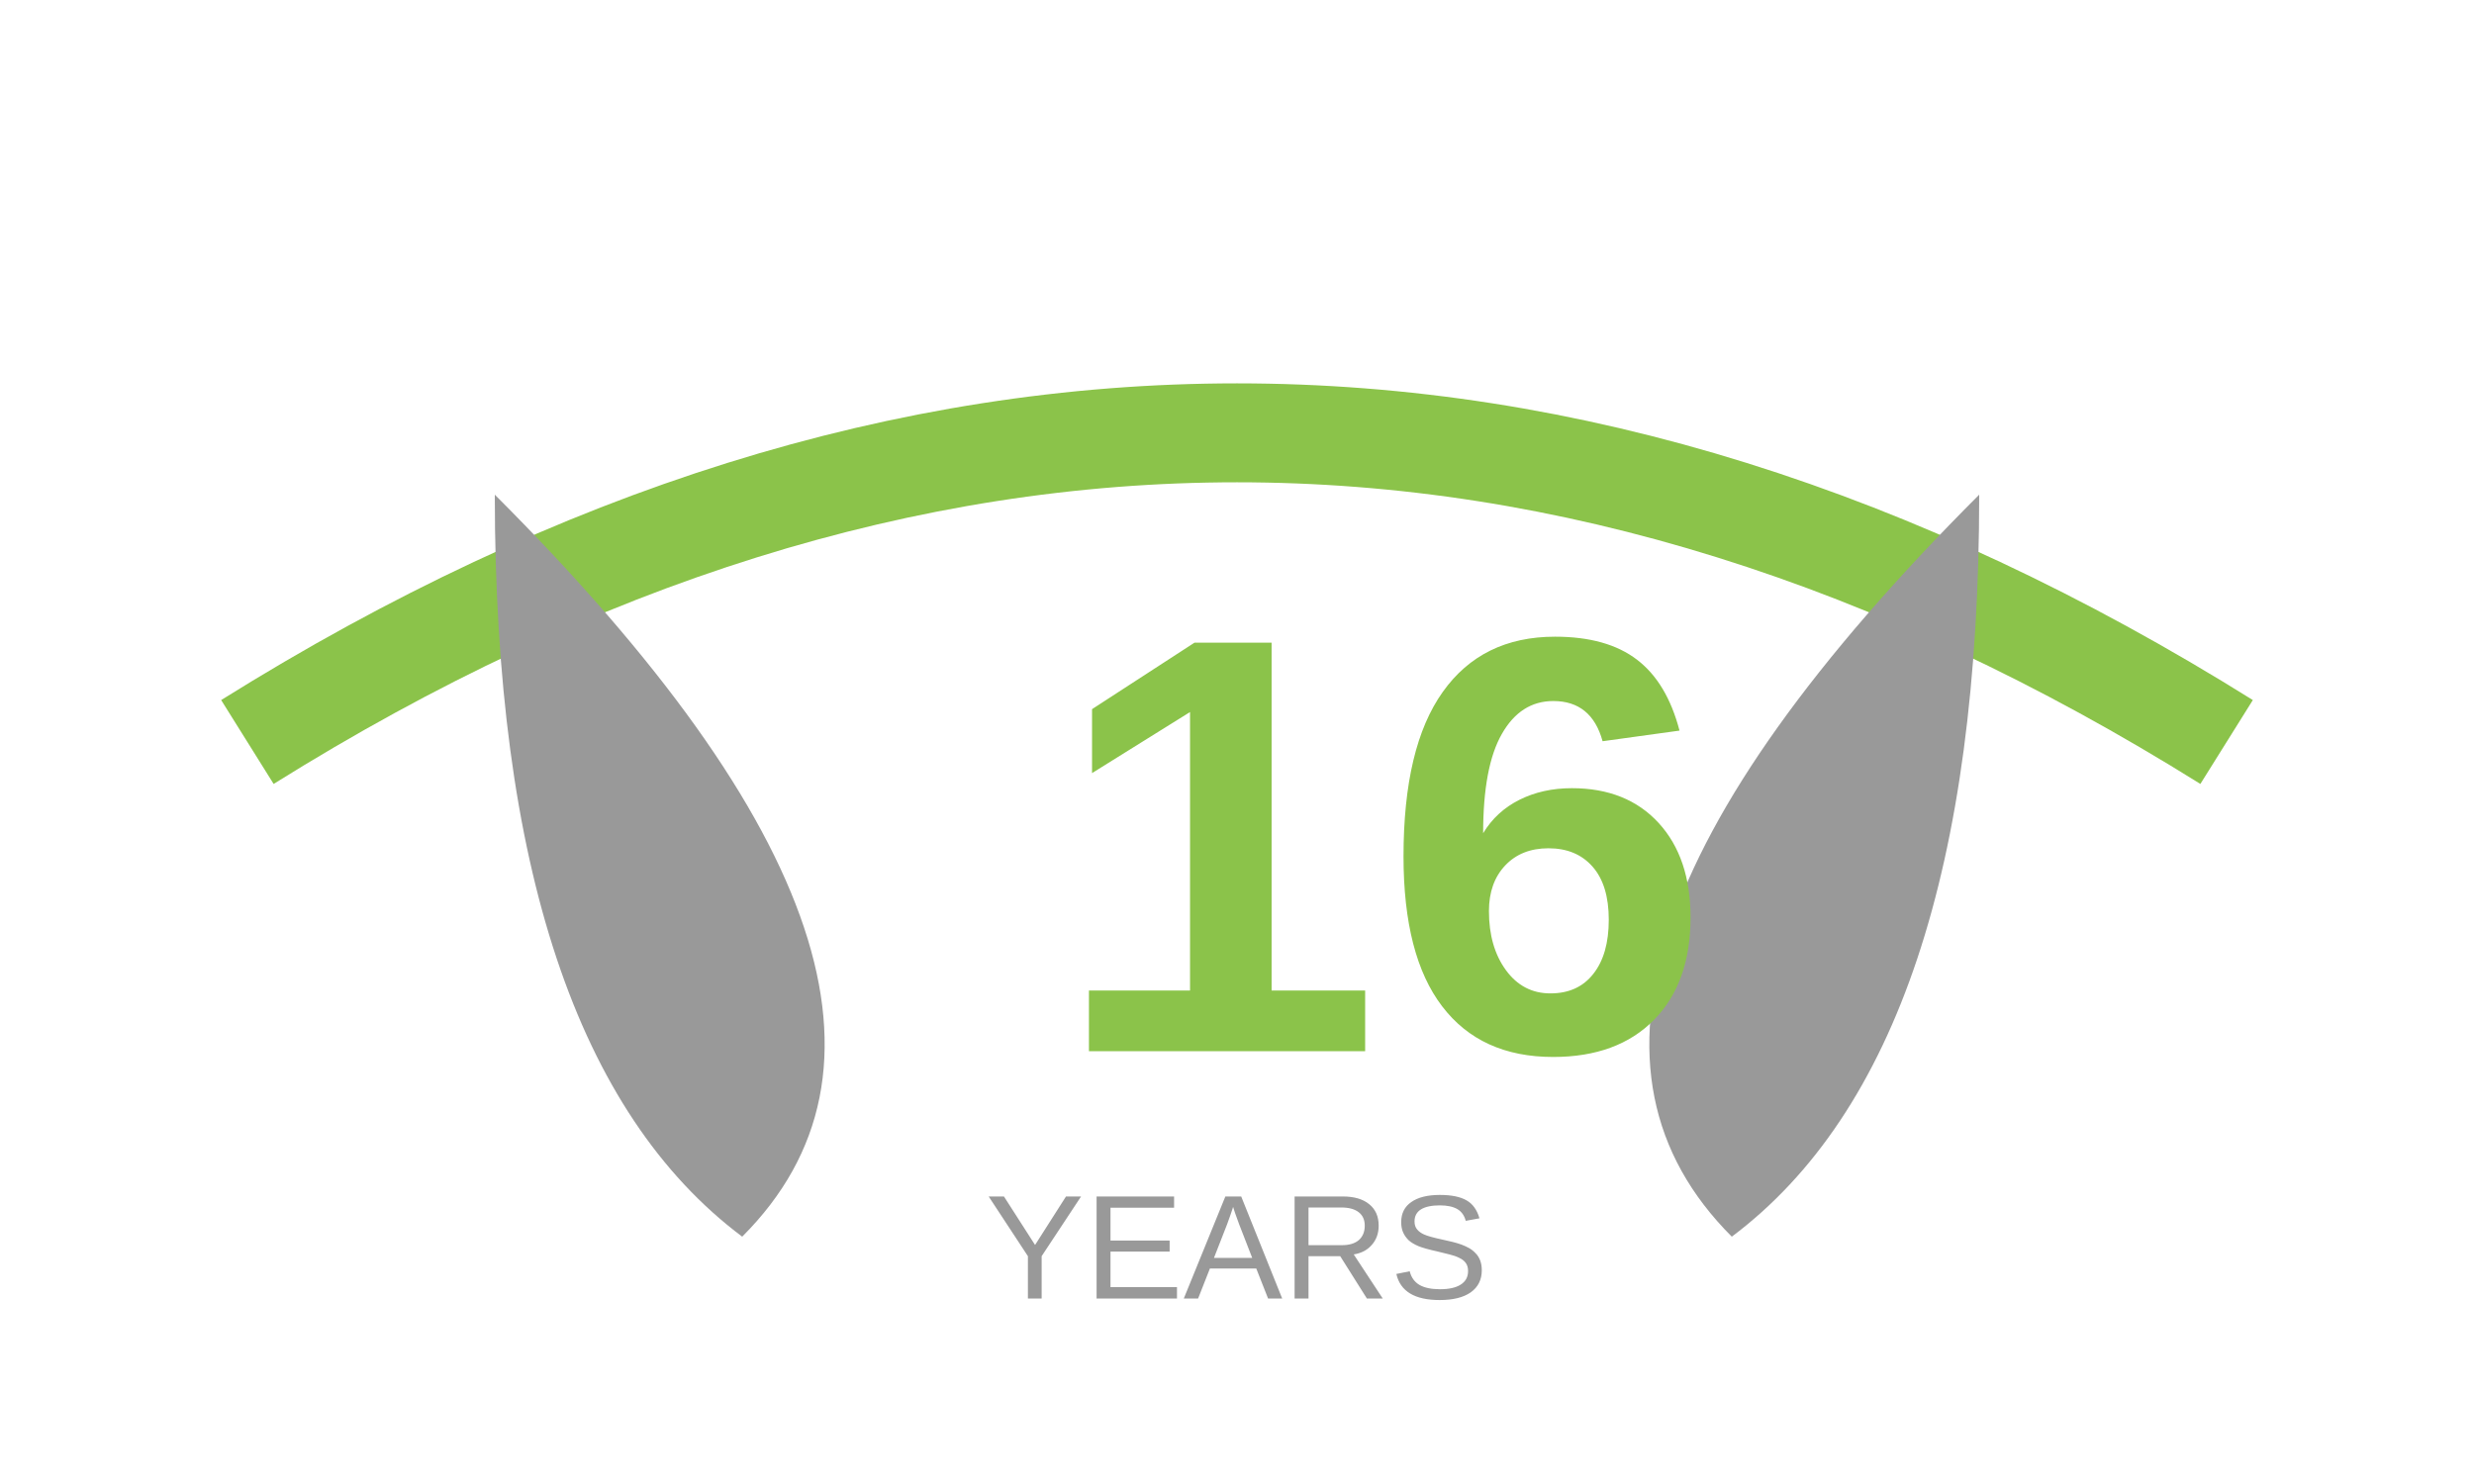
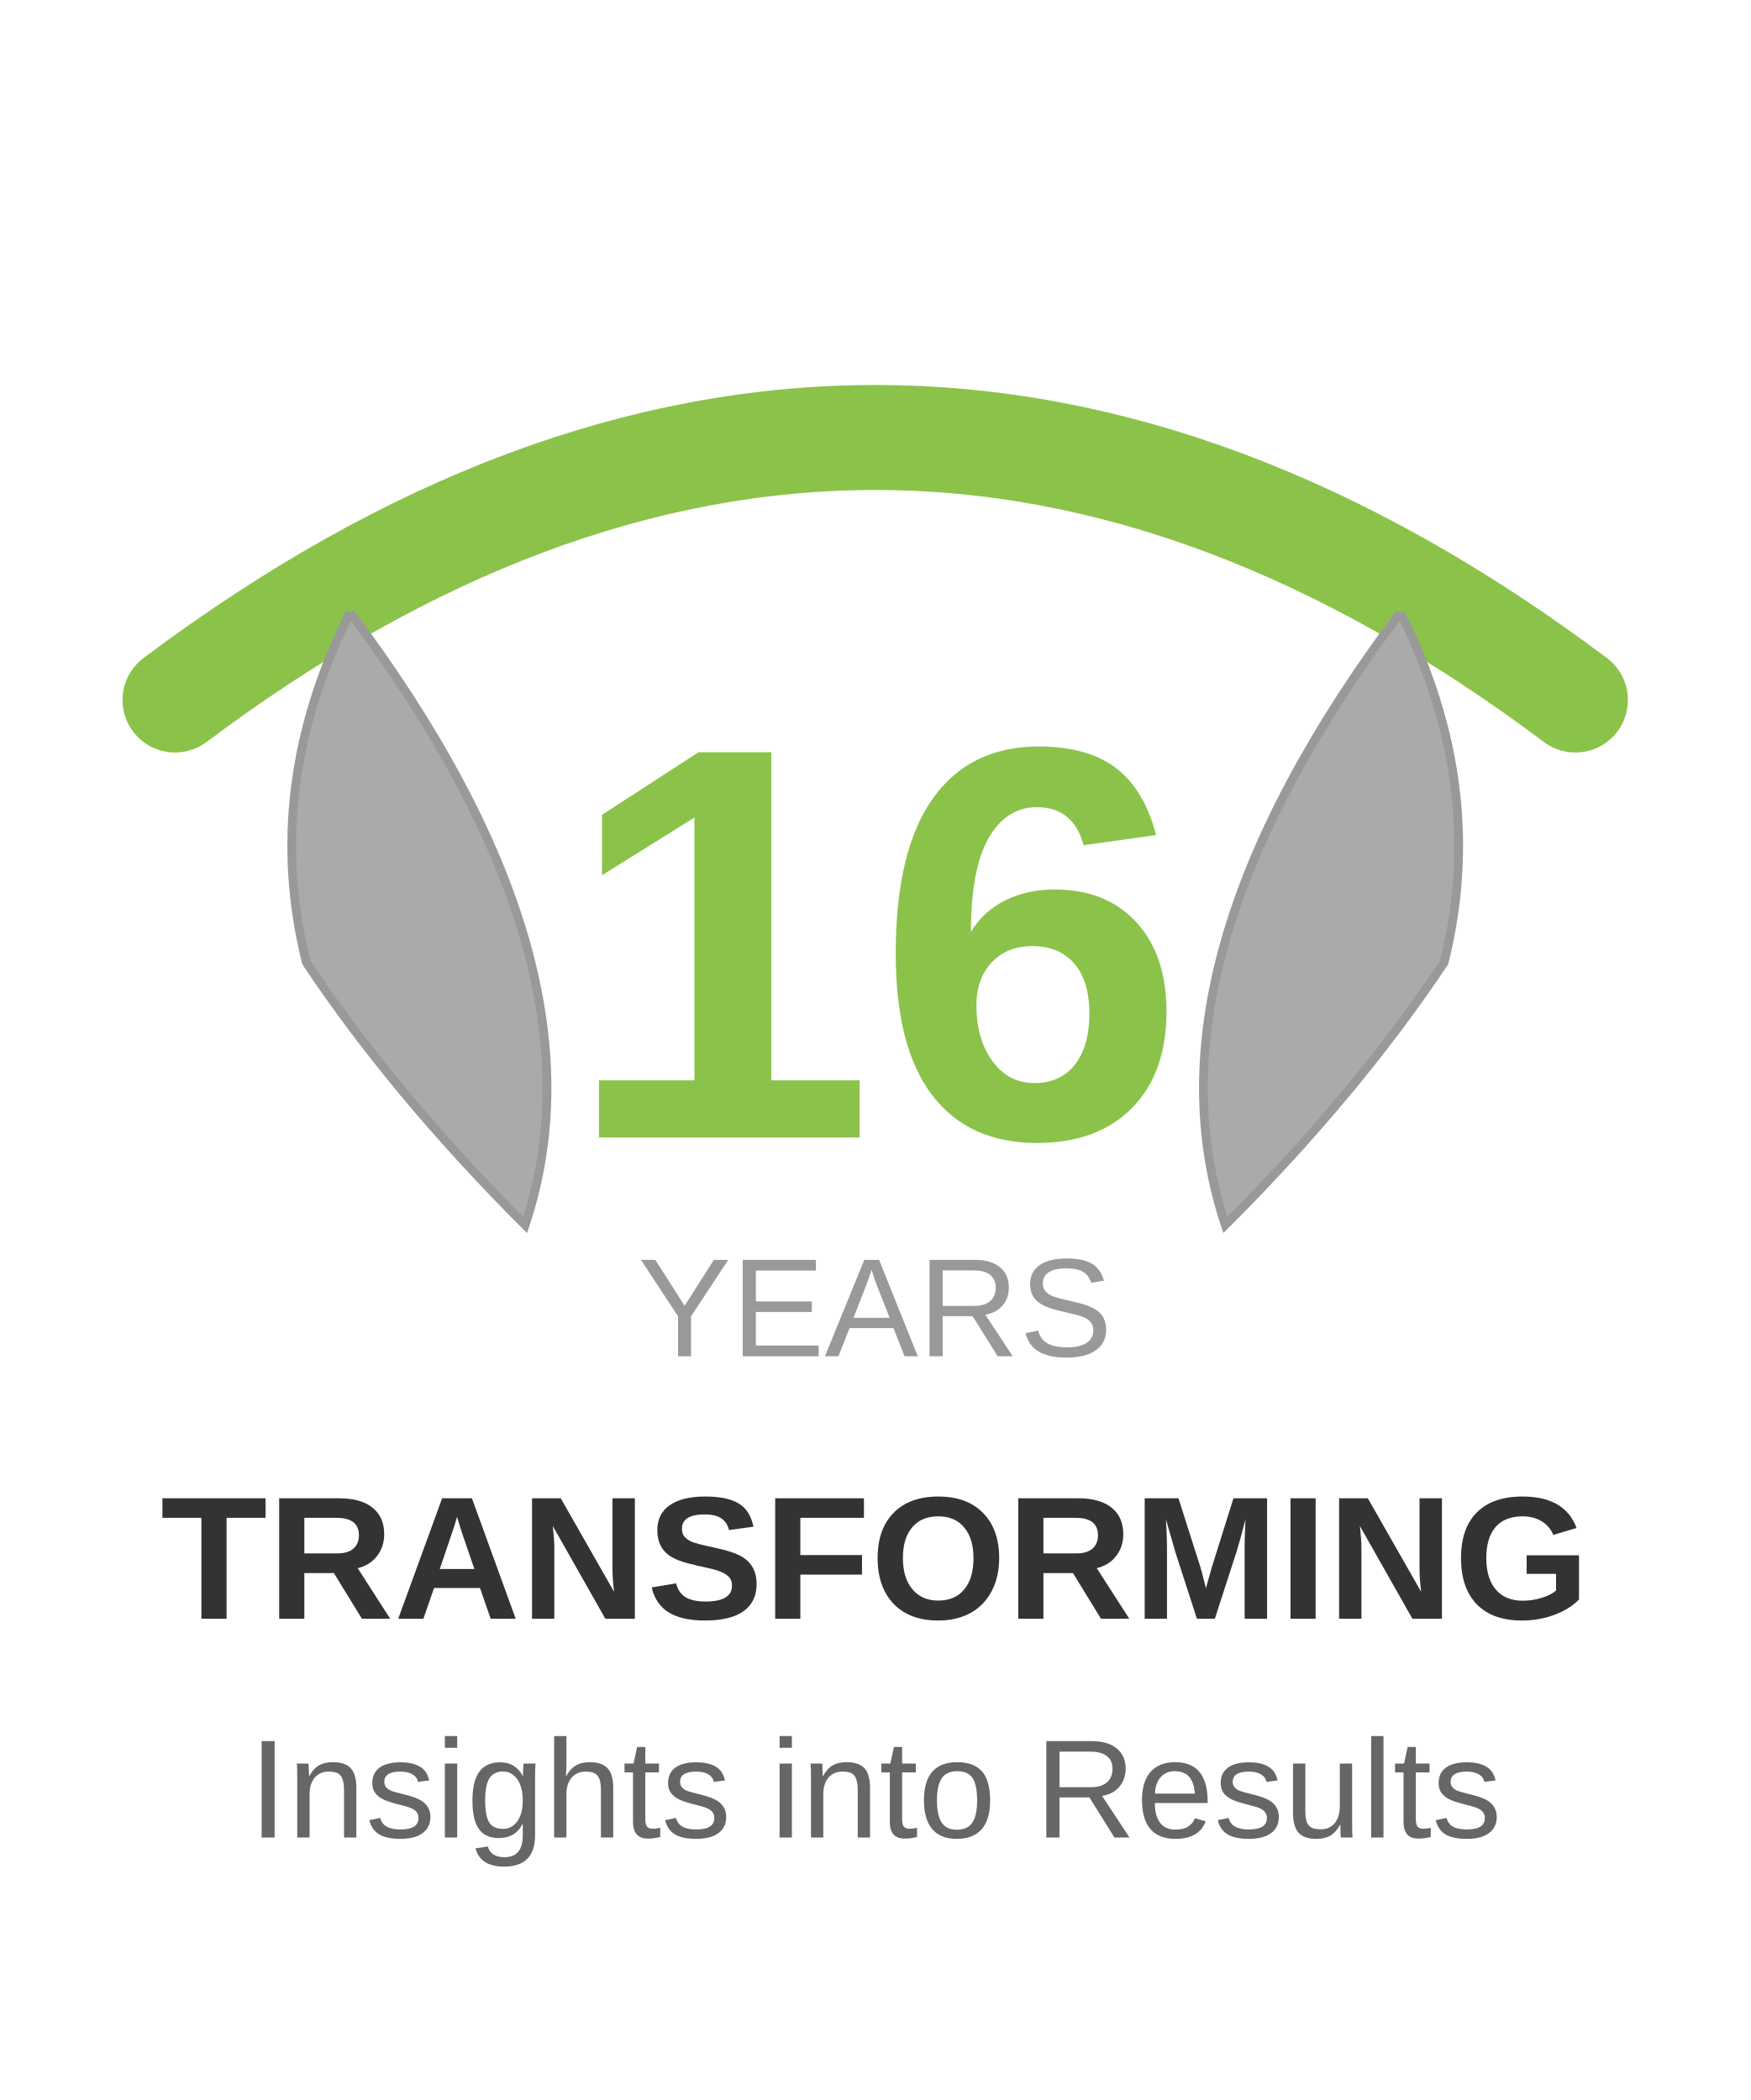
- <svg xmlns="http://www.w3.org/2000/svg" width="200" height="120" viewBox="0 0 200 120">
-   <path d="M20 60 Q100 10 180 60" stroke="#8BC34A" stroke-width="8" fill="none" />
-   <path d="M40 40 Q80 80 60 100 Q40 85 40 40" fill="#999999" />
-   <path d="M160 40 Q120 80 140 100 Q160 85 160 40" fill="#999999" />
-   <text x="85" y="85" font-family="Arial, sans-serif" font-size="48" font-weight="bold" fill="#8BC34A">16</text>
-   <text x="100" y="105" font-family="Arial, sans-serif" font-size="12" fill="#999999" text-anchor="middle">YEARS</text>
+ <svg xmlns="http://www.w3.org/2000/svg" width="200" height="240" viewBox="0 0 200 240">
+   <path d="M20 80 Q100 20 180 80" stroke="#8BC34A" stroke-width="12" fill="none" stroke-linecap="round" />
+   <path d="M40 70 Q70 110 60 140 Q45 125 35 110 Q30 90 40 70" fill="#AAAAAA" stroke="#999999" stroke-width="1" />
+   <path d="M160 70 Q170 90 165 110 Q155 125 140 140 Q130 110 160 70" fill="#AAAAAA" stroke="#999999" stroke-width="1" />
+   <text x="100" y="130" font-family="Arial, sans-serif" font-size="64" font-weight="bold" fill="#8BC34A" text-anchor="middle">16</text>
+   <text x="100" y="155" font-family="Arial, sans-serif" font-size="16" font-weight="500" fill="#999999" text-anchor="middle">YEARS</text>
+   <text x="100" y="185" font-family="Arial, sans-serif" font-size="20" font-weight="bold" fill="#333333" text-anchor="middle">TRANSFORMING</text>
+   <text x="100" y="210" font-family="Arial, sans-serif" font-size="16" font-weight="normal" fill="#666666" text-anchor="middle">Insights into Results</text>
</svg>
